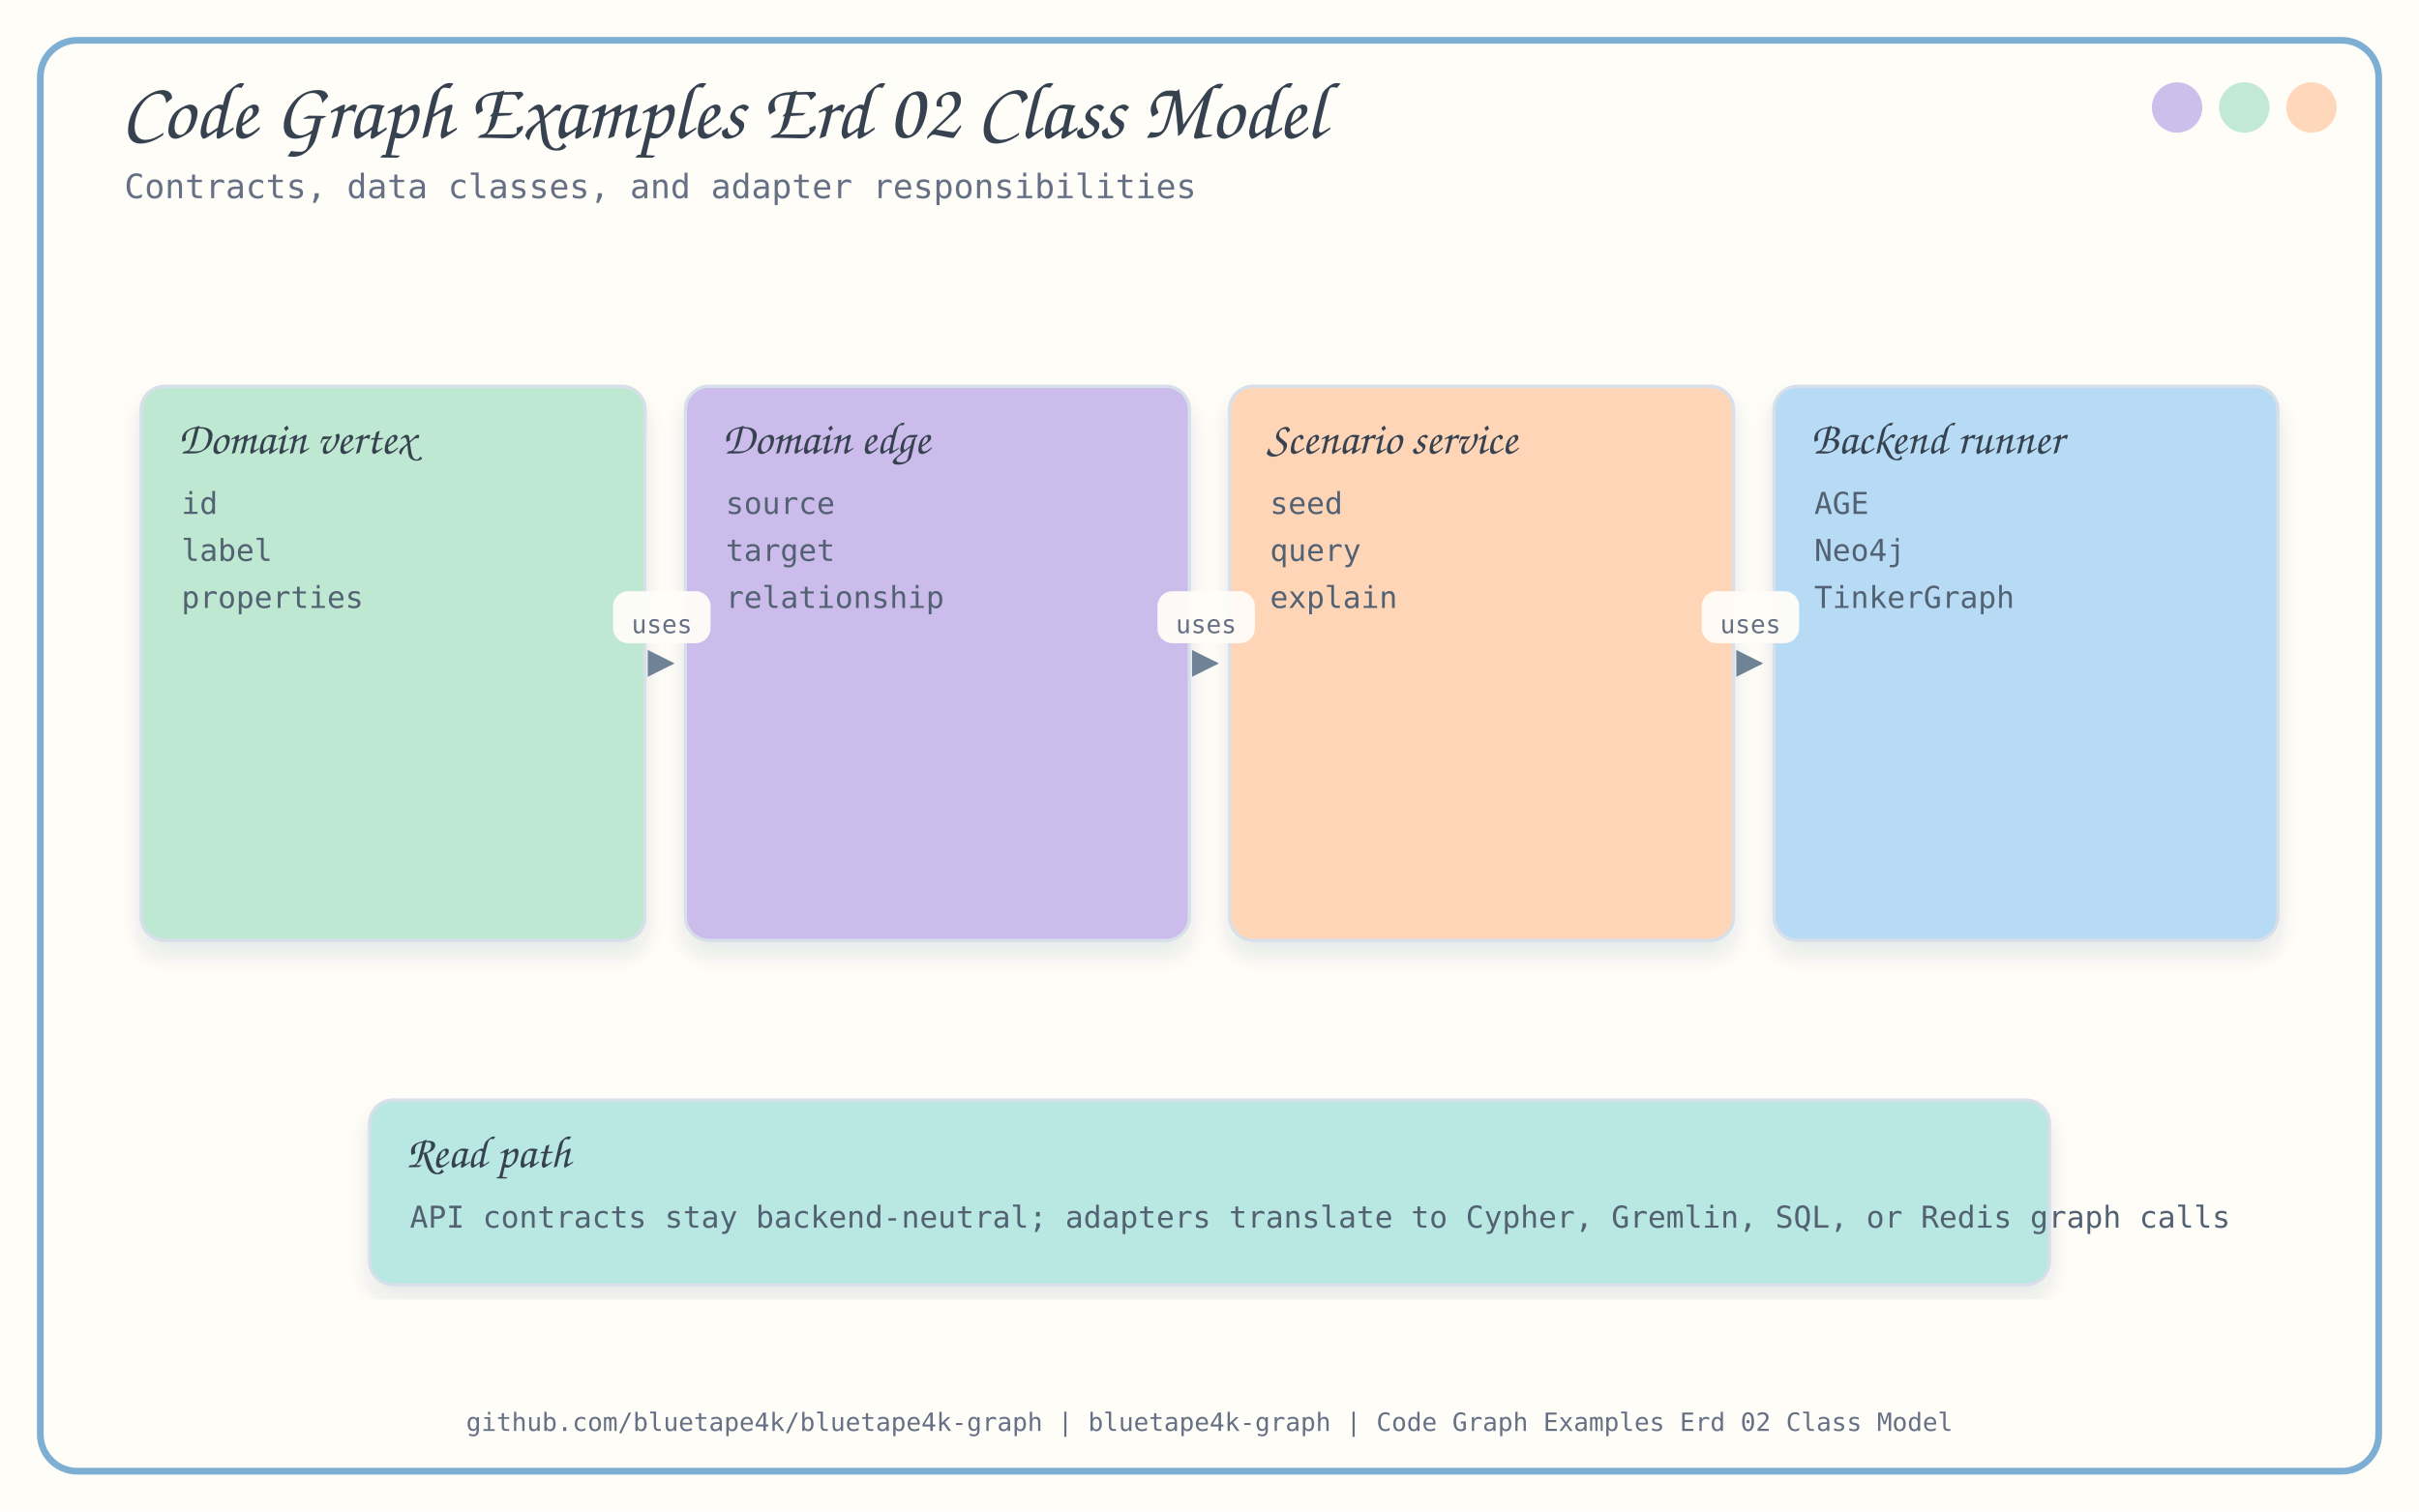
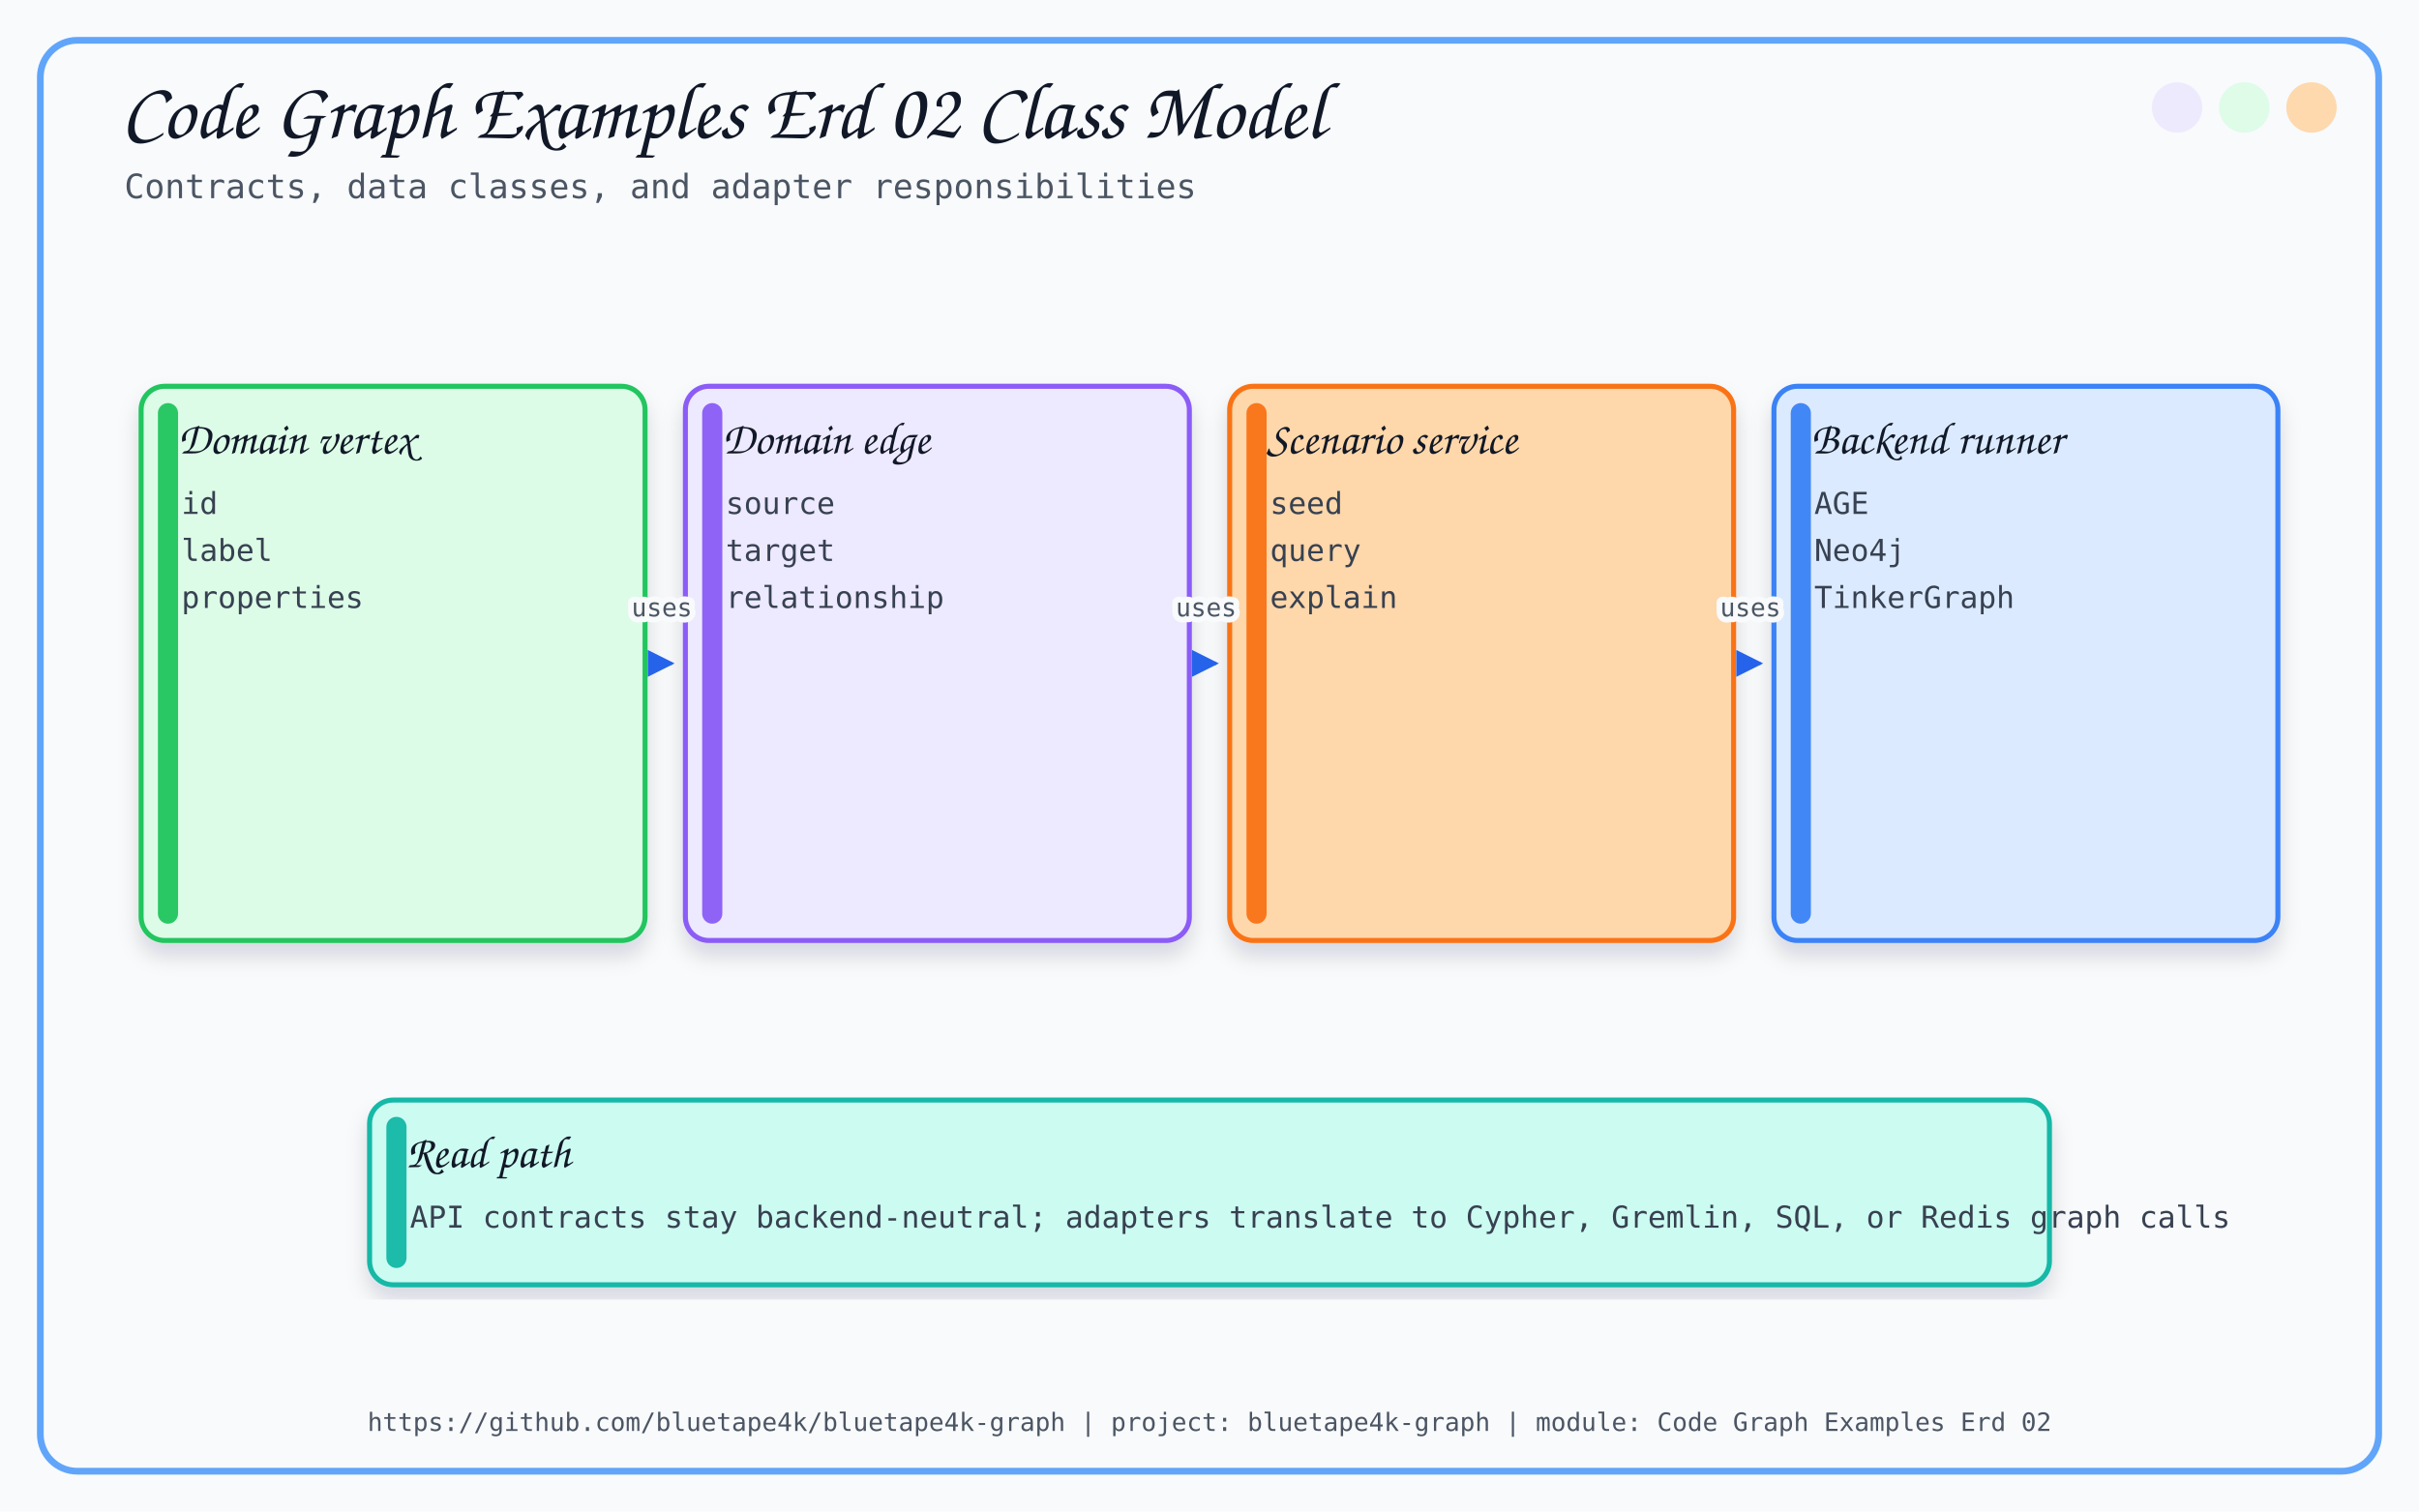
<svg xmlns="http://www.w3.org/2000/svg" width="1440" height="900" viewBox="0 0 1440 900">
  <defs>
    <filter id="softShadow" x="-8%" y="-8%" width="116%" height="116%">
-       <feDropShadow dx="0" dy="8" stdDeviation="6" flood-color="#26384A" flood-opacity="0.10" />
+       <feDropShadow dx="0" dy="8" stdDeviation="6" flood-color="#0F172A" flood-opacity="0.14" />
    </filter>
    <marker id="arrow" viewBox="0 0 10 10" refX="9" refY="5" markerWidth="8" markerHeight="8" orient="auto-start-reverse">
-       <path d="M 0 0 L 10 5 L 0 10 z" fill="#6F8396" />
+       <path d="M 0 0 L 10 5 L 0 10 z" fill="#2563EB" />
    </marker>
  </defs>
  <style>
-       .title { font-family: 'Architects Daughter', cursive; font-size: 48px; fill: #36424F; }
-       .subtitle { font-family: 'Comic Mono', monospace; font-size: 20px; fill: #667085; }
-       .label { font-family: 'Architects Daughter', cursive; font-size: 27px; fill: #36424F; }
-       .small { font-family: 'Comic Mono', monospace; font-size: 18px; fill: #536273; }
-       .tiny { font-family: 'Comic Mono', monospace; font-size: 15px; fill: #667085; }
-       .card { stroke: #D7E0EA; stroke-width: 2; filter: url(#softShadow); }
-       .line { stroke: #6F8396; stroke-width: 3; fill: none; marker-end: url(#arrow); }
-       .thin { stroke: #A5B5C4; stroke-width: 2; fill: none; marker-end: url(#arrow); }
-       .dash { stroke: #A5B5C4; stroke-width: 2; stroke-dasharray: 8 8; fill: none; marker-end: url(#arrow); }
+       .title { font-family: 'Architects Daughter', cursive; font-size: 48px; fill: #111827; }
+       .subtitle { font-family: 'Comic Mono', monospace; font-size: 20px; fill: #4B5563; }
+       .label { font-family: 'Architects Daughter', cursive; font-size: 27px; fill: #111827; }
+       .small { font-family: 'Comic Mono', monospace; font-size: 18px; fill: #374151; }
+       .tiny { font-family: 'Comic Mono', monospace; font-size: 15px; fill: #4B5563; }
+       .card { filter: url(#softShadow); }
+       .line { stroke: #2563EB; stroke-width: 3; fill: none; marker-end: url(#arrow); }
+       .thin { stroke: #60A5FA; stroke-width: 2; fill: none; marker-end: url(#arrow); }
+       .dash { stroke: #64748B; stroke-width: 2; stroke-dasharray: 8 8; fill: none; marker-end: url(#arrow); }
    </style>
-   <rect x="0" y="0" width="1440" height="900" fill="#FFFDF8" />
-   <rect x="24" y="24" width="1392" height="852" rx="22" fill="none" stroke="#7DAED3" stroke-width="4" />
-   <circle cx="1376" cy="64" r="15" fill="#FFD5B8" opacity="0.95" />
-   <circle cx="1336" cy="64" r="15" fill="#BFE8D2" opacity="0.95" />
-   <circle cx="1296" cy="64" r="15" fill="#CBBCEB" opacity="0.95" />
+   <rect x="0" y="0" width="1440" height="900" fill="#F8FAFC" />
+   <rect x="24" y="24" width="1392" height="852" rx="22" fill="none" stroke="#60A5FA" stroke-width="4" />
+   <circle cx="1376" cy="64" r="15" fill="#FED7AA" opacity="0.95" />
+   <circle cx="1336" cy="64" r="15" fill="#DCFCE7" opacity="0.95" />
+   <circle cx="1296" cy="64" r="15" fill="#EDE9FE" opacity="0.95" />
  <text x="72" y="82" class="title">Code Graph Examples Erd 02 Class Model</text>
  <text x="74" y="118" class="subtitle">Contracts, data classes, and adapter responsibilities</text>
-   <text x="720.0" y="852" text-anchor="middle" class="tiny">github.com/bluetape4k/bluetape4k-graph | bluetape4k-graph | Code Graph Examples Erd 02 Class Model</text>
-   <rect x="84.0" y="230" width="300" height="330" rx="14" fill="#BFE8D2" class="card" />
+   <text x="720.0" y="852" text-anchor="middle" class="tiny">https://github.com/bluetape4k/bluetape4k-graph | project: bluetape4k-graph | module: Code Graph Examples Erd 02</text>
+   <rect x="84.0" y="230" width="300" height="330" rx="14" fill="#DCFCE7" stroke="#22C55E" stroke-width="3" class="card" />
+   <rect x="94.0" y="240" width="12" height="310" rx="6" fill="#22C55E" opacity="0.95" />
  <text x="106.0" y="270" class="label">Domain vertex</text>
  <text x="108.0" y="306" class="small">id</text>
  <text x="108.0" y="334" class="small">label</text>
  <text x="108.0" y="362" class="small">properties</text>
-   <rect x="408.0" y="230" width="300" height="330" rx="14" fill="#CBBCEB" class="card" />
+   <rect x="408.0" y="230" width="300" height="330" rx="14" fill="#EDE9FE" stroke="#8B5CF6" stroke-width="3" class="card" />
+   <rect x="418.0" y="240" width="12" height="310" rx="6" fill="#8B5CF6" opacity="0.95" />
  <text x="430.0" y="270" class="label">Domain edge</text>
  <text x="432.0" y="306" class="small">source</text>
  <text x="432.0" y="334" class="small">target</text>
  <text x="432.0" y="362" class="small">relationship</text>
  <path d="M 388.0 395 C 394.0 395, 394.0 395, 400.0 395" class="thin" />
-   <rect x="365.0" y="352.0" width="58" height="31" rx="9" fill="#FFFDF8" opacity="0.94" />
-   <text x="394.0" y="377.0" text-anchor="middle" class="tiny">uses</text>
-   <rect x="732.0" y="230" width="300" height="330" rx="14" fill="#FFD5B8" class="card" />
+   <text x="394.0" y="367.0" text-anchor="middle" class="tiny" stroke="#F8FAFC" stroke-width="7" stroke-linejoin="round">uses</text>
+   <text x="394.0" y="367.0" text-anchor="middle" class="tiny">uses</text>
+   <rect x="732.0" y="230" width="300" height="330" rx="14" fill="#FED7AA" stroke="#F97316" stroke-width="3" class="card" />
+   <rect x="742.0" y="240" width="12" height="310" rx="6" fill="#F97316" opacity="0.95" />
  <text x="754.0" y="270" class="label">Scenario service</text>
  <text x="756.0" y="306" class="small">seed</text>
  <text x="756.0" y="334" class="small">query</text>
  <text x="756.0" y="362" class="small">explain</text>
  <path d="M 712.0 395 C 718.0 395, 718.0 395, 724.0 395" class="thin" />
-   <rect x="689.0" y="352.0" width="58" height="31" rx="9" fill="#FFFDF8" opacity="0.94" />
-   <text x="718.0" y="377.0" text-anchor="middle" class="tiny">uses</text>
-   <rect x="1056.0" y="230" width="300" height="330" rx="14" fill="#B7DBF4" class="card" />
+   <text x="718.0" y="367.0" text-anchor="middle" class="tiny" stroke="#F8FAFC" stroke-width="7" stroke-linejoin="round">uses</text>
+   <text x="718.0" y="367.0" text-anchor="middle" class="tiny">uses</text>
+   <rect x="1056.0" y="230" width="300" height="330" rx="14" fill="#DBEAFE" stroke="#3B82F6" stroke-width="3" class="card" />
+   <rect x="1066.0" y="240" width="12" height="310" rx="6" fill="#3B82F6" opacity="0.95" />
  <text x="1078.0" y="270" class="label">Backend runner</text>
  <text x="1080.0" y="306" class="small">AGE</text>
  <text x="1080.0" y="334" class="small">Neo4j</text>
  <text x="1080.0" y="362" class="small">TinkerGraph</text>
  <path d="M 1036.0 395 C 1042.0 395, 1042.0 395, 1048.0 395" class="thin" />
-   <rect x="1013.0" y="352.0" width="58" height="31" rx="9" fill="#FFFDF8" opacity="0.94" />
-   <text x="1042.0" y="377.0" text-anchor="middle" class="tiny">uses</text>
-   <rect x="220" y="655" width="1000" height="110" rx="14" fill="#B9E7E2" class="card" />
+   <text x="1042.0" y="367.0" text-anchor="middle" class="tiny" stroke="#F8FAFC" stroke-width="7" stroke-linejoin="round">uses</text>
+   <text x="1042.0" y="367.0" text-anchor="middle" class="tiny">uses</text>
+   <rect x="220" y="655" width="1000" height="110" rx="14" fill="#CCFBF1" stroke="#14B8A6" stroke-width="3" class="card" />
+   <rect x="230" y="665" width="12" height="90" rx="6" fill="#14B8A6" opacity="0.95" />
  <text x="242" y="695" class="label">Read path</text>
  <text x="244" y="731" class="small">API contracts stay backend-neutral; adapters translate to Cypher, Gremlin, SQL, or Redis graph calls</text>
</svg>
